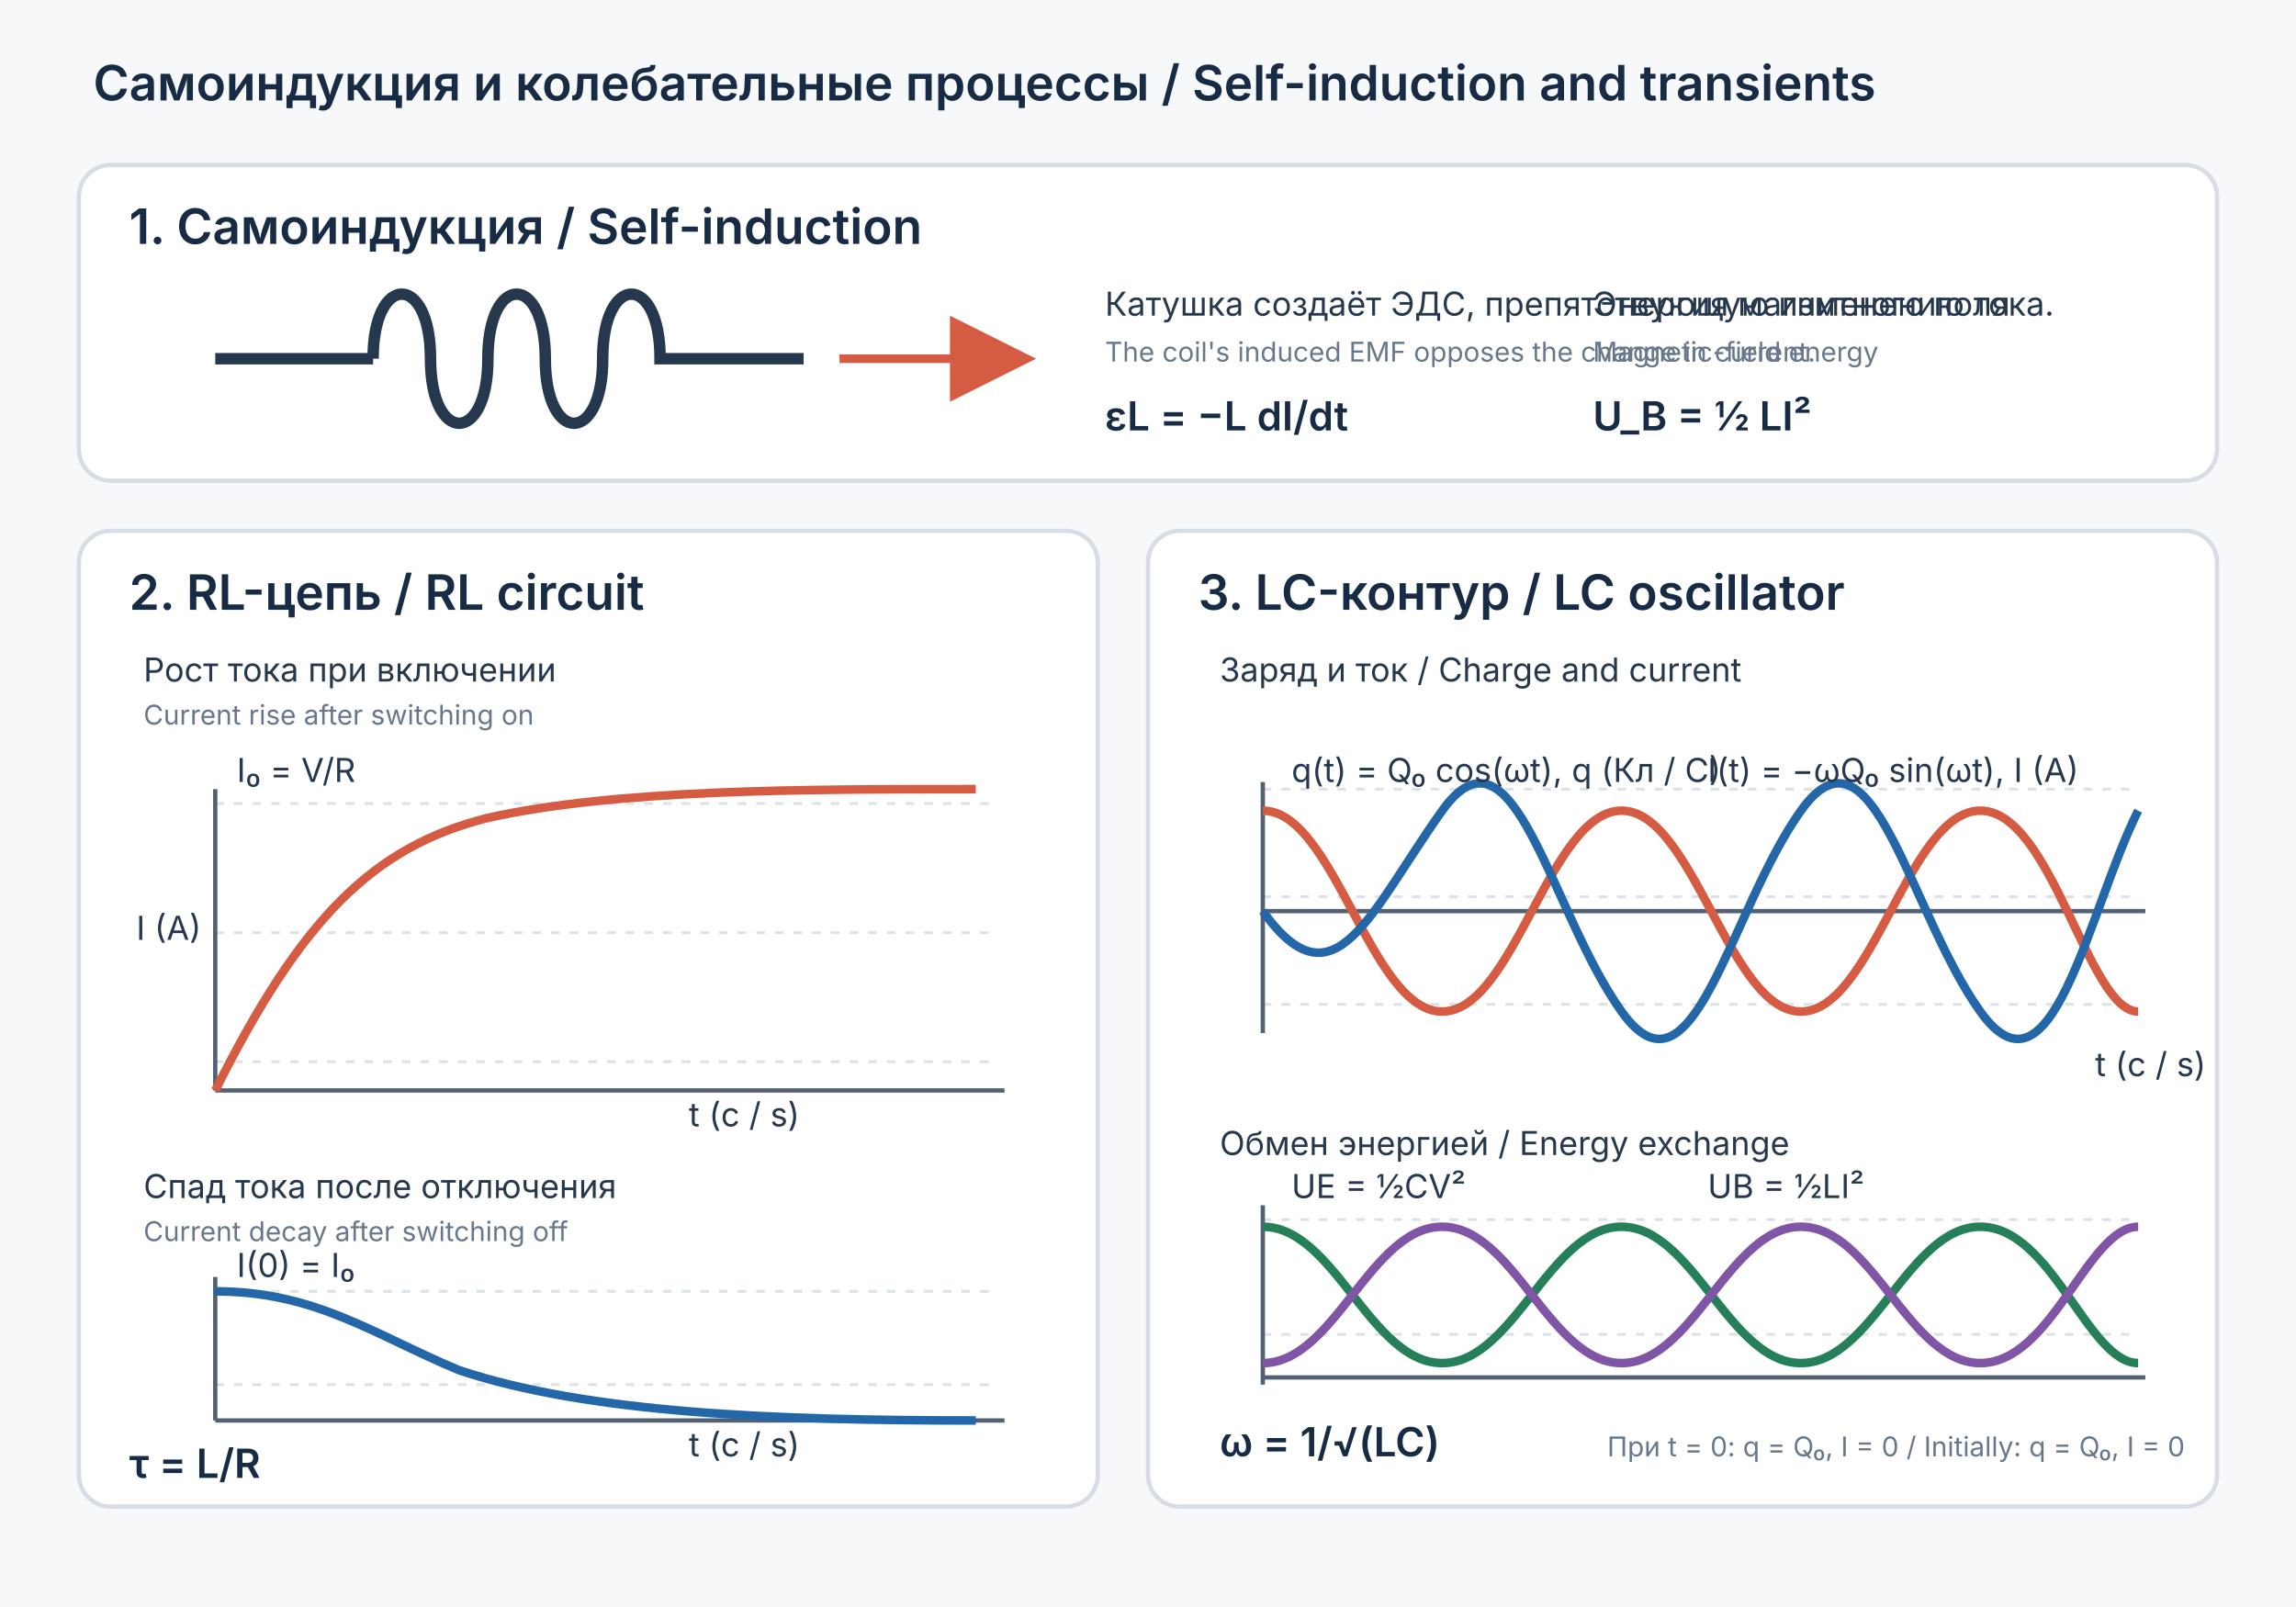
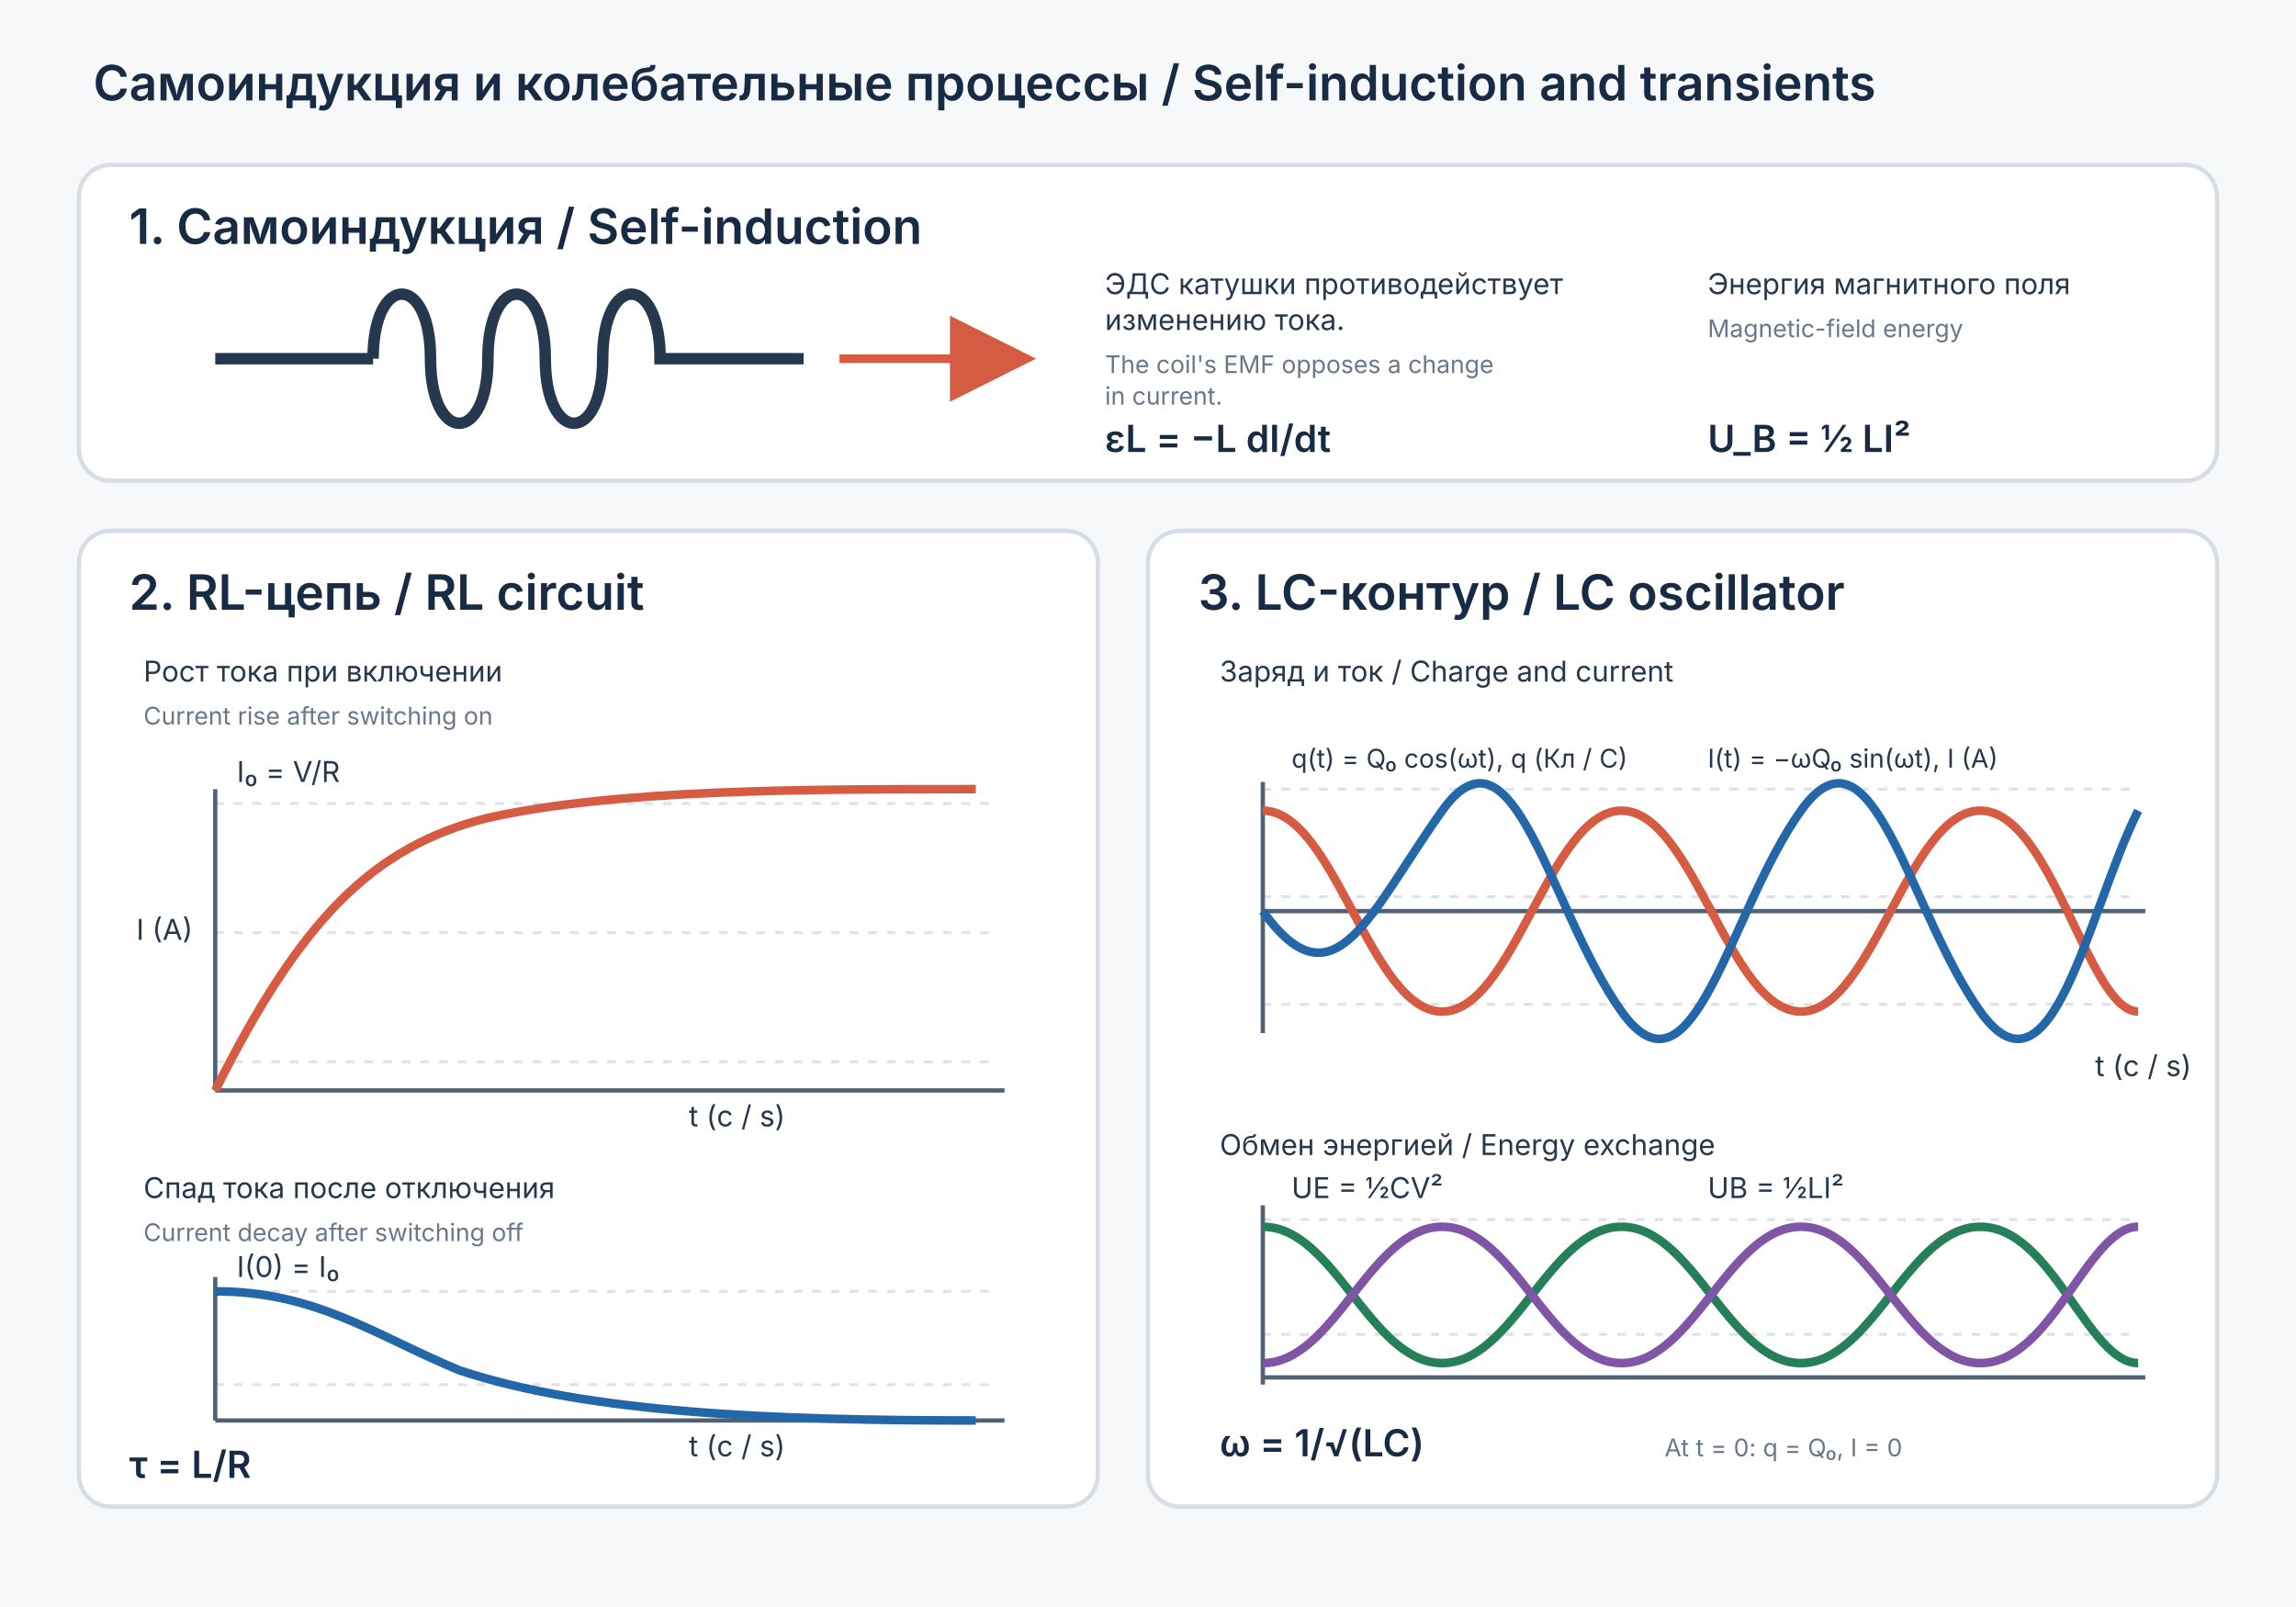
<svg xmlns="http://www.w3.org/2000/svg" width="1600" height="1120" viewBox="0 0 1600 1120" role="img" aria-labelledby="t d">
  <defs>
    <marker id="red" markerWidth="10" markerHeight="10" refX="8" refY="5" orient="auto">
      <path d="M0 0L10 5L0 10Z" fill="#d65b43" />
    </marker>
    <marker id="blue" markerWidth="10" markerHeight="10" refX="8" refY="5" orient="auto">
      <path d="M0 0L10 5L0 10Z" fill="#2367a8" />
    </marker>
    <style>
- .bg{fill:#f7f8fa}.card{fill:#fff;stroke:#d7dde5;stroke-width:3}.h{font:600 34px Inter,Arial,sans-serif;fill:#172b45}.lab{font:23px Inter,Arial,sans-serif;fill:#26384d}.en{font:19px Inter,Arial,sans-serif;fill:#68788c}.formula{font:600 28px Inter,Arial,sans-serif;fill:#172b45}.axis{stroke:#526174;stroke-width:3}.grid{stroke:#dce2e9;stroke-width:2;stroke-dasharray:6 7}.red{fill:none;stroke:#d65b43;stroke-width:6}.blue{fill:none;stroke:#2367a8;stroke-width:6}.green{fill:none;stroke:#25805a;stroke-width:6}.purple{fill:none;stroke:#8055a5;stroke-width:6}
+ .bg{fill:#f7f8fa}.card{fill:#fff;stroke:#d7dde5;stroke-width:3}.h{font:600 34px Inter,Arial,sans-serif;fill:#172b45}.lab{font:20px Inter,Arial,sans-serif;fill:#26384d}.en{font:17px Inter,Arial,sans-serif;fill:#68788c}.formula{font:600 26px Inter,Arial,sans-serif;fill:#172b45}.chartlabel{font:18px Inter,Arial,sans-serif;fill:#26384d}.axis{stroke:#526174;stroke-width:3}.grid{stroke:#dce2e9;stroke-width:2;stroke-dasharray:6 7}.red{fill:none;stroke:#d65b43;stroke-width:6}.blue{fill:none;stroke:#2367a8;stroke-width:6}.green{fill:none;stroke:#25805a;stroke-width:6}.purple{fill:none;stroke:#8055a5;stroke-width:6}
</style>
  </defs>
  <rect class="bg" width="1600" height="1120" />
  <text class="h" x="65" y="70">Самоиндукция и колебательные процессы / Self-induction and transients</text>
  <rect class="card" x="55" y="115" width="1490" height="220" rx="22" />
  <text class="h" x="90" y="170">1. Самоиндукция / Self-induction</text>
  <path d="M150 250 H260 M260 250 C260 190 300 190 300 250 S340 310 340 250 S380 190 380 250 S420 310 420 250 S460 190 460 250 H560" fill="none" stroke="#26384d" stroke-width="8" />
  <path d="M585 250 H710" class="red" marker-end="url(#red)" />
-   <text class="lab" x="770" y="220">Катушка создаёт ЭДС, препятствующую изменению тока.</text>
-   <text class="en" x="770" y="252">The coil's induced EMF opposes the change in current.</text>
-   <text class="formula" x="770" y="300">εL = −L dI/dt</text>
-   <text class="lab" x="1110" y="220">Энергия магнитного поля</text>
-   <text class="en" x="1110" y="252">Magnetic-field energy</text>
-   <text class="formula" x="1110" y="300">U_B = ½ LI²</text>
+   <text class="lab" x="770" y="205">ЭДС катушки противодействует</text>
+   <text class="lab" x="770" y="230">изменению тока.</text>
+   <text class="en" x="770" y="260">The coil's EMF opposes a change</text>
+   <text class="en" x="770" y="282">in current.</text>
+   <text class="formula" x="770" y="315">εL = −L dI/dt</text>
+   <text class="lab" x="1190" y="205">Энергия магнитного поля</text>
+   <text class="en" x="1190" y="235">Magnetic-field energy</text>
+   <text class="formula" x="1190" y="315">U_B = ½ LI²</text>
  <rect class="card" x="55" y="370" width="710" height="680" rx="22" />
  <text class="h" x="90" y="425">2. RL-цепь / RL circuit</text>
  <text class="lab" x="100" y="475">Рост тока при включении</text>
  <text class="en" x="100" y="505">Current rise after switching on</text>
  <path class="grid" d="M150 560 H690 M150 650 H690 M150 740 H690 M150 560 V760" />
  <path class="axis" d="M150 760 V550 M150 760 H700" />
  <path class="red" d="M150 760 C210 640 260 590 340 570 C430 550 560 550 680 550" />
  <text class="lab" x="165" y="545">I₀ = V/R</text>
  <text class="lab" x="480" y="785">t (с / s)</text>
  <text class="lab" x="95" y="655">I (A)</text>
  <text class="lab" x="100" y="835">Спад тока после отключения</text>
  <text class="en" x="100" y="865">Current decay after switching off</text>
  <path class="grid" d="M150 900 H690 M150 965 H690 M150 900 V990" />
  <path class="axis" d="M150 990 V890 M150 990 H700" />
  <path class="blue" d="M150 900 C220 900 260 930 320 955 C410 985 540 990 680 990" />
  <text class="lab" x="165" y="890">I(0) = I₀</text>
  <text class="lab" x="480" y="1015">t (с / s)</text>
  <text class="formula" x="90" y="1030">τ = L/R</text>
  <rect class="card" x="800" y="370" width="745" height="680" rx="22" />
  <text class="h" x="835" y="425">3. LC-контур / LC oscillator</text>
  <text class="lab" x="850" y="475">Заряд и ток / Charge and current</text>
  <path class="grid" d="M880 550 H1490 M880 625 H1490 M880 700 H1490 M880 550 V720" />
  <path class="axis" d="M880 635 H1495 M880 545 V720" />
  <path class="red" d="M880 565 C930 565 955 705 1005 705 S1080 565 1130 565 S1205 705 1255 705 S1330 565 1380 565 S1455 705 1490 705" />
  <path class="blue" d="M880 635 C930 705 955 635 1005 565 S1080 635 1130 705 S1205 635 1255 565 S1330 635 1380 705 S1455 635 1490 565" />
-   <text class="lab" x="900" y="545" fill="#d65b43">q(t) = Q₀ cos(ωt), q (Кл / C)</text>
-   <text class="lab" x="1190" y="545" fill="#2367a8">I(t) = −ωQ₀ sin(ωt), I (A)</text>
+   <text class="chartlabel" x="900" y="535" fill="#d65b43">q(t) = Q₀ cos(ωt), q (Кл / C)</text>
+   <text class="chartlabel" x="1190" y="535" fill="#2367a8">I(t) = −ωQ₀ sin(ωt), I (A)</text>
  <text class="lab" x="1460" y="750">t (с / s)</text>
  <text class="lab" x="850" y="805">Обмен энергией / Energy exchange</text>
  <path class="grid" d="M880 850 H1490 M880 930 H1490 M880 850 V960" />
  <path class="axis" d="M880 960 H1495 M880 840 V965" />
  <path class="green" d="M880 855 C930 855 955 950 1005 950 S1080 855 1130 855 S1205 950 1255 950 S1330 855 1380 855 S1455 950 1490 950" />
  <path class="purple" d="M880 950 C930 950 955 855 1005 855 S1080 950 1130 950 S1205 855 1255 855 S1330 950 1380 950 S1455 855 1490 855" />
  <text class="lab" x="900" y="835" fill="#25805a">UE = ½CV²</text>
  <text class="lab" x="1190" y="835" fill="#8055a5">UB = ½LI²</text>
  <text class="formula" x="850" y="1015">ω = 1/√(LC)</text>
-   <text class="en" x="1120" y="1015">При t = 0: q = Q₀, I = 0 / Initially: q = Q₀, I = 0</text>
+   <text class="en" x="1160" y="1015">At t = 0: q = Q₀, I = 0</text>
</svg>
